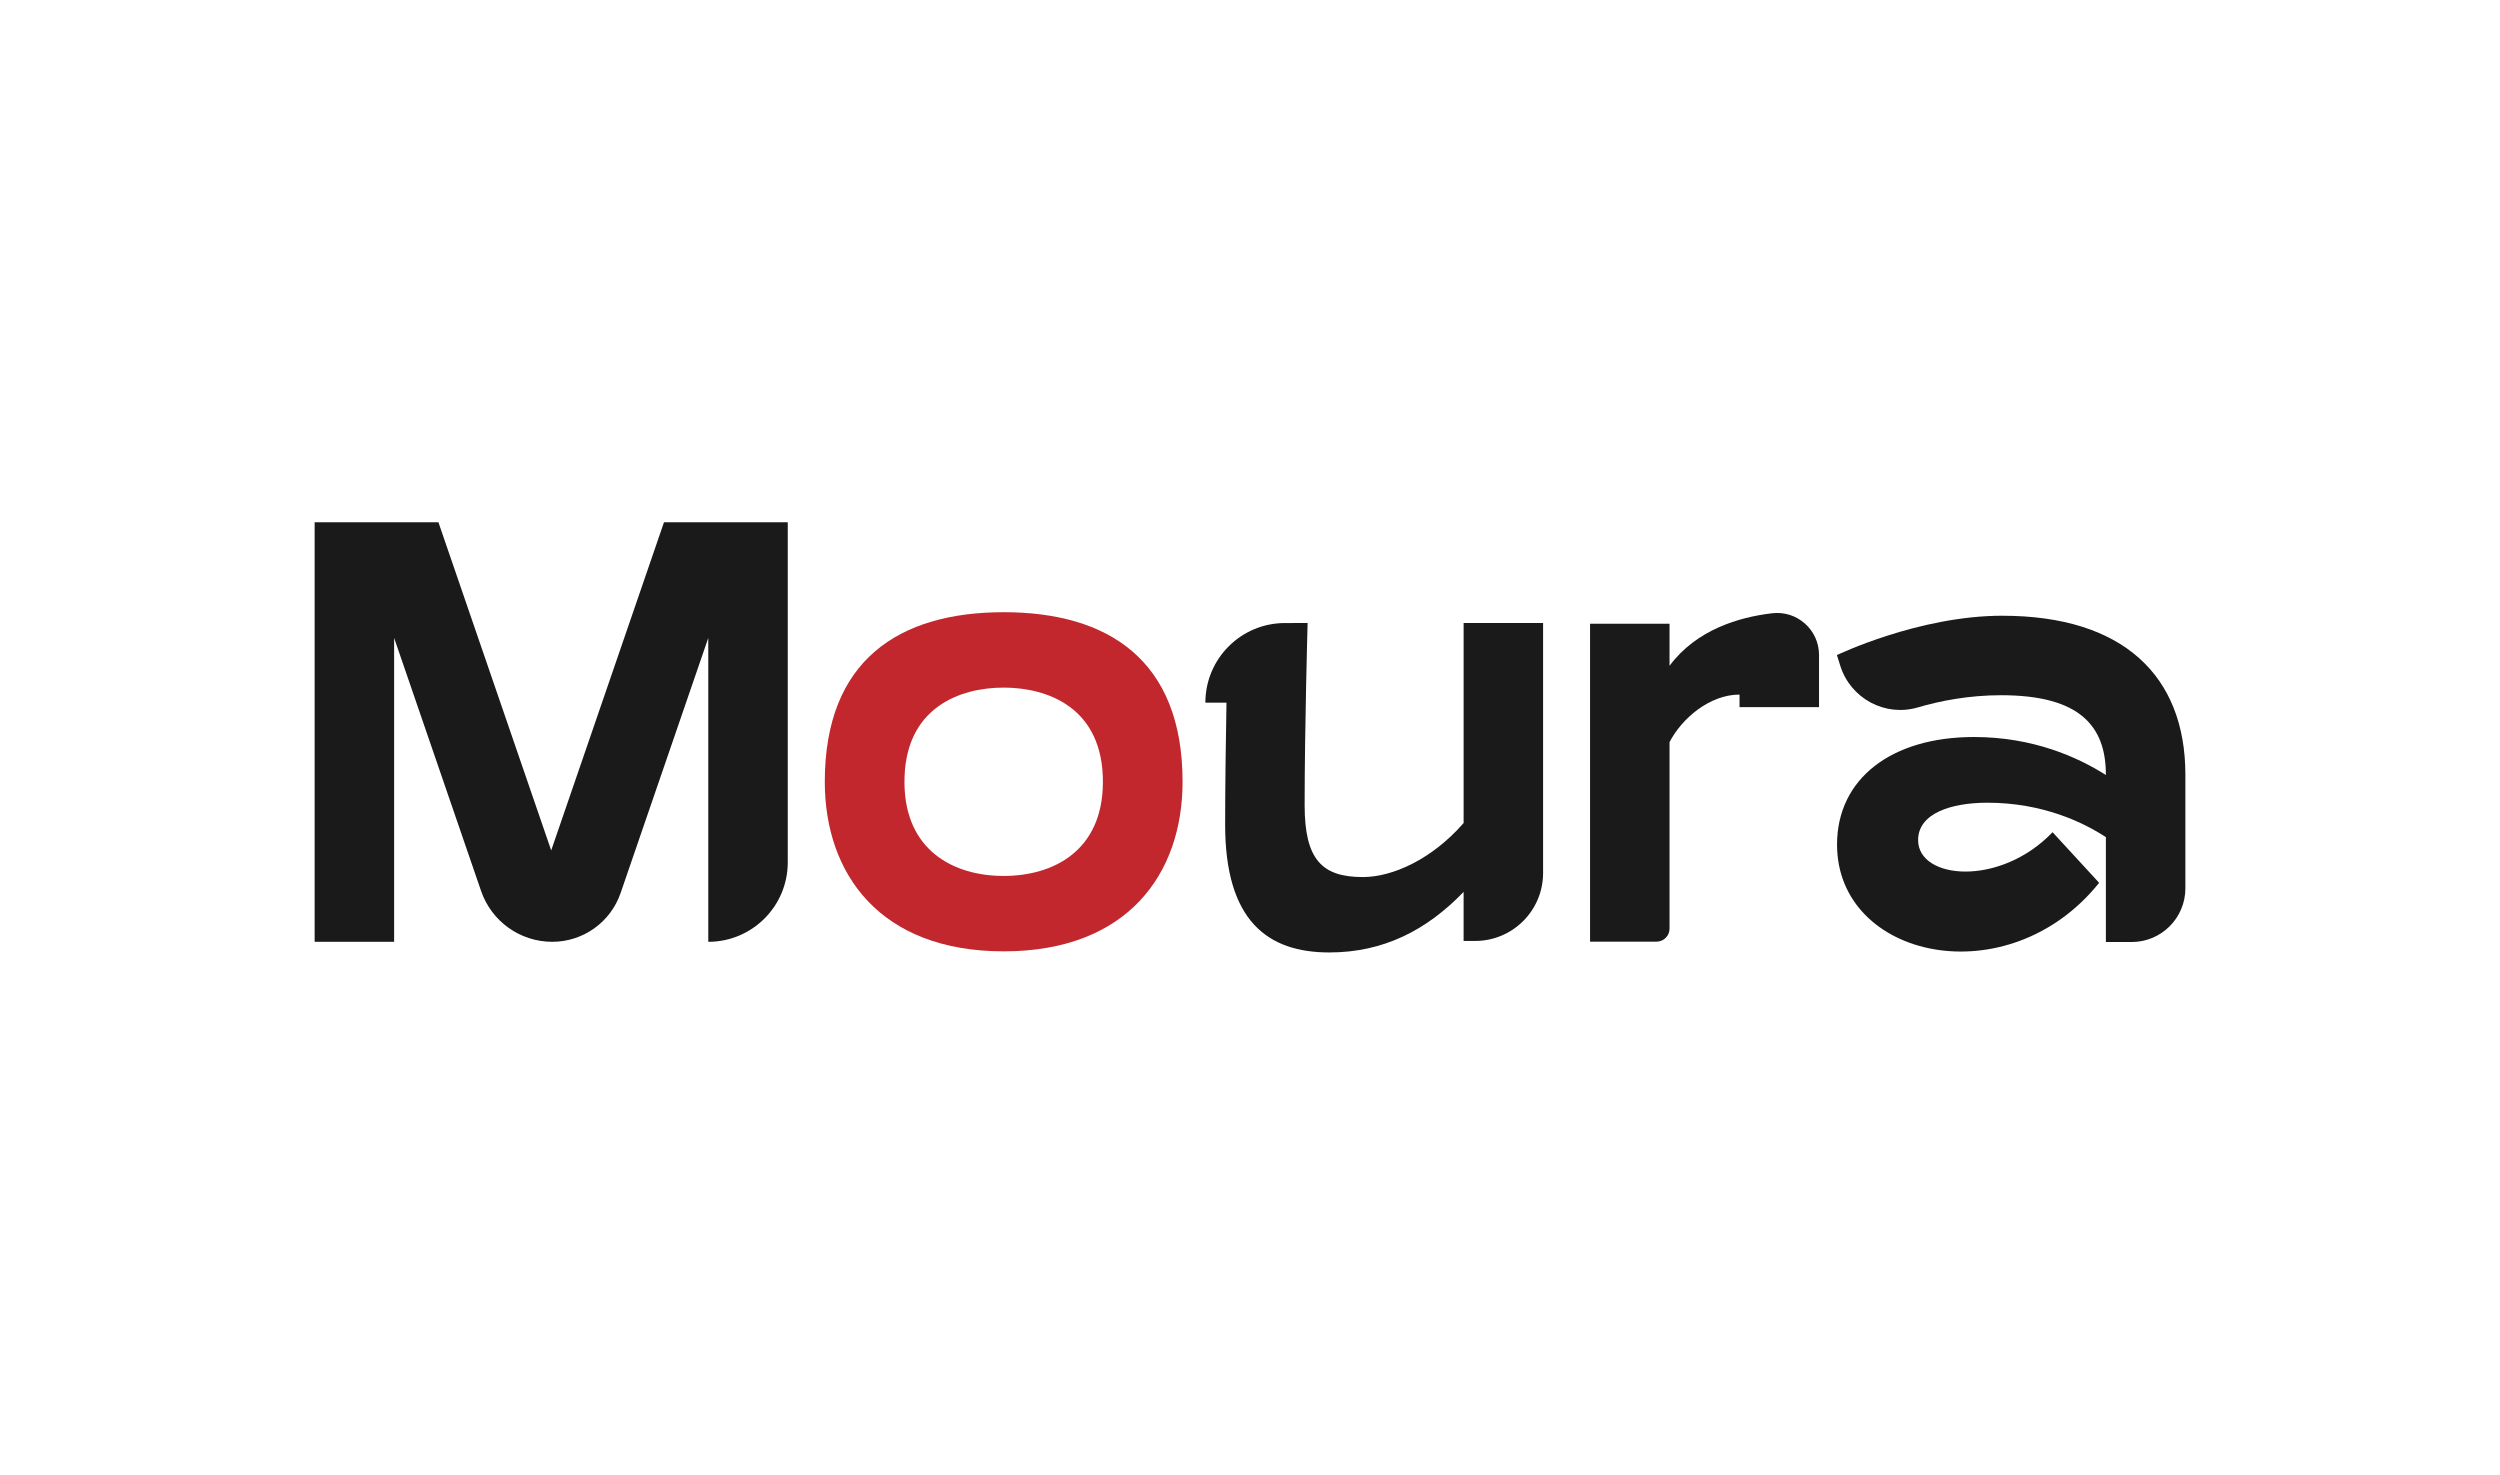
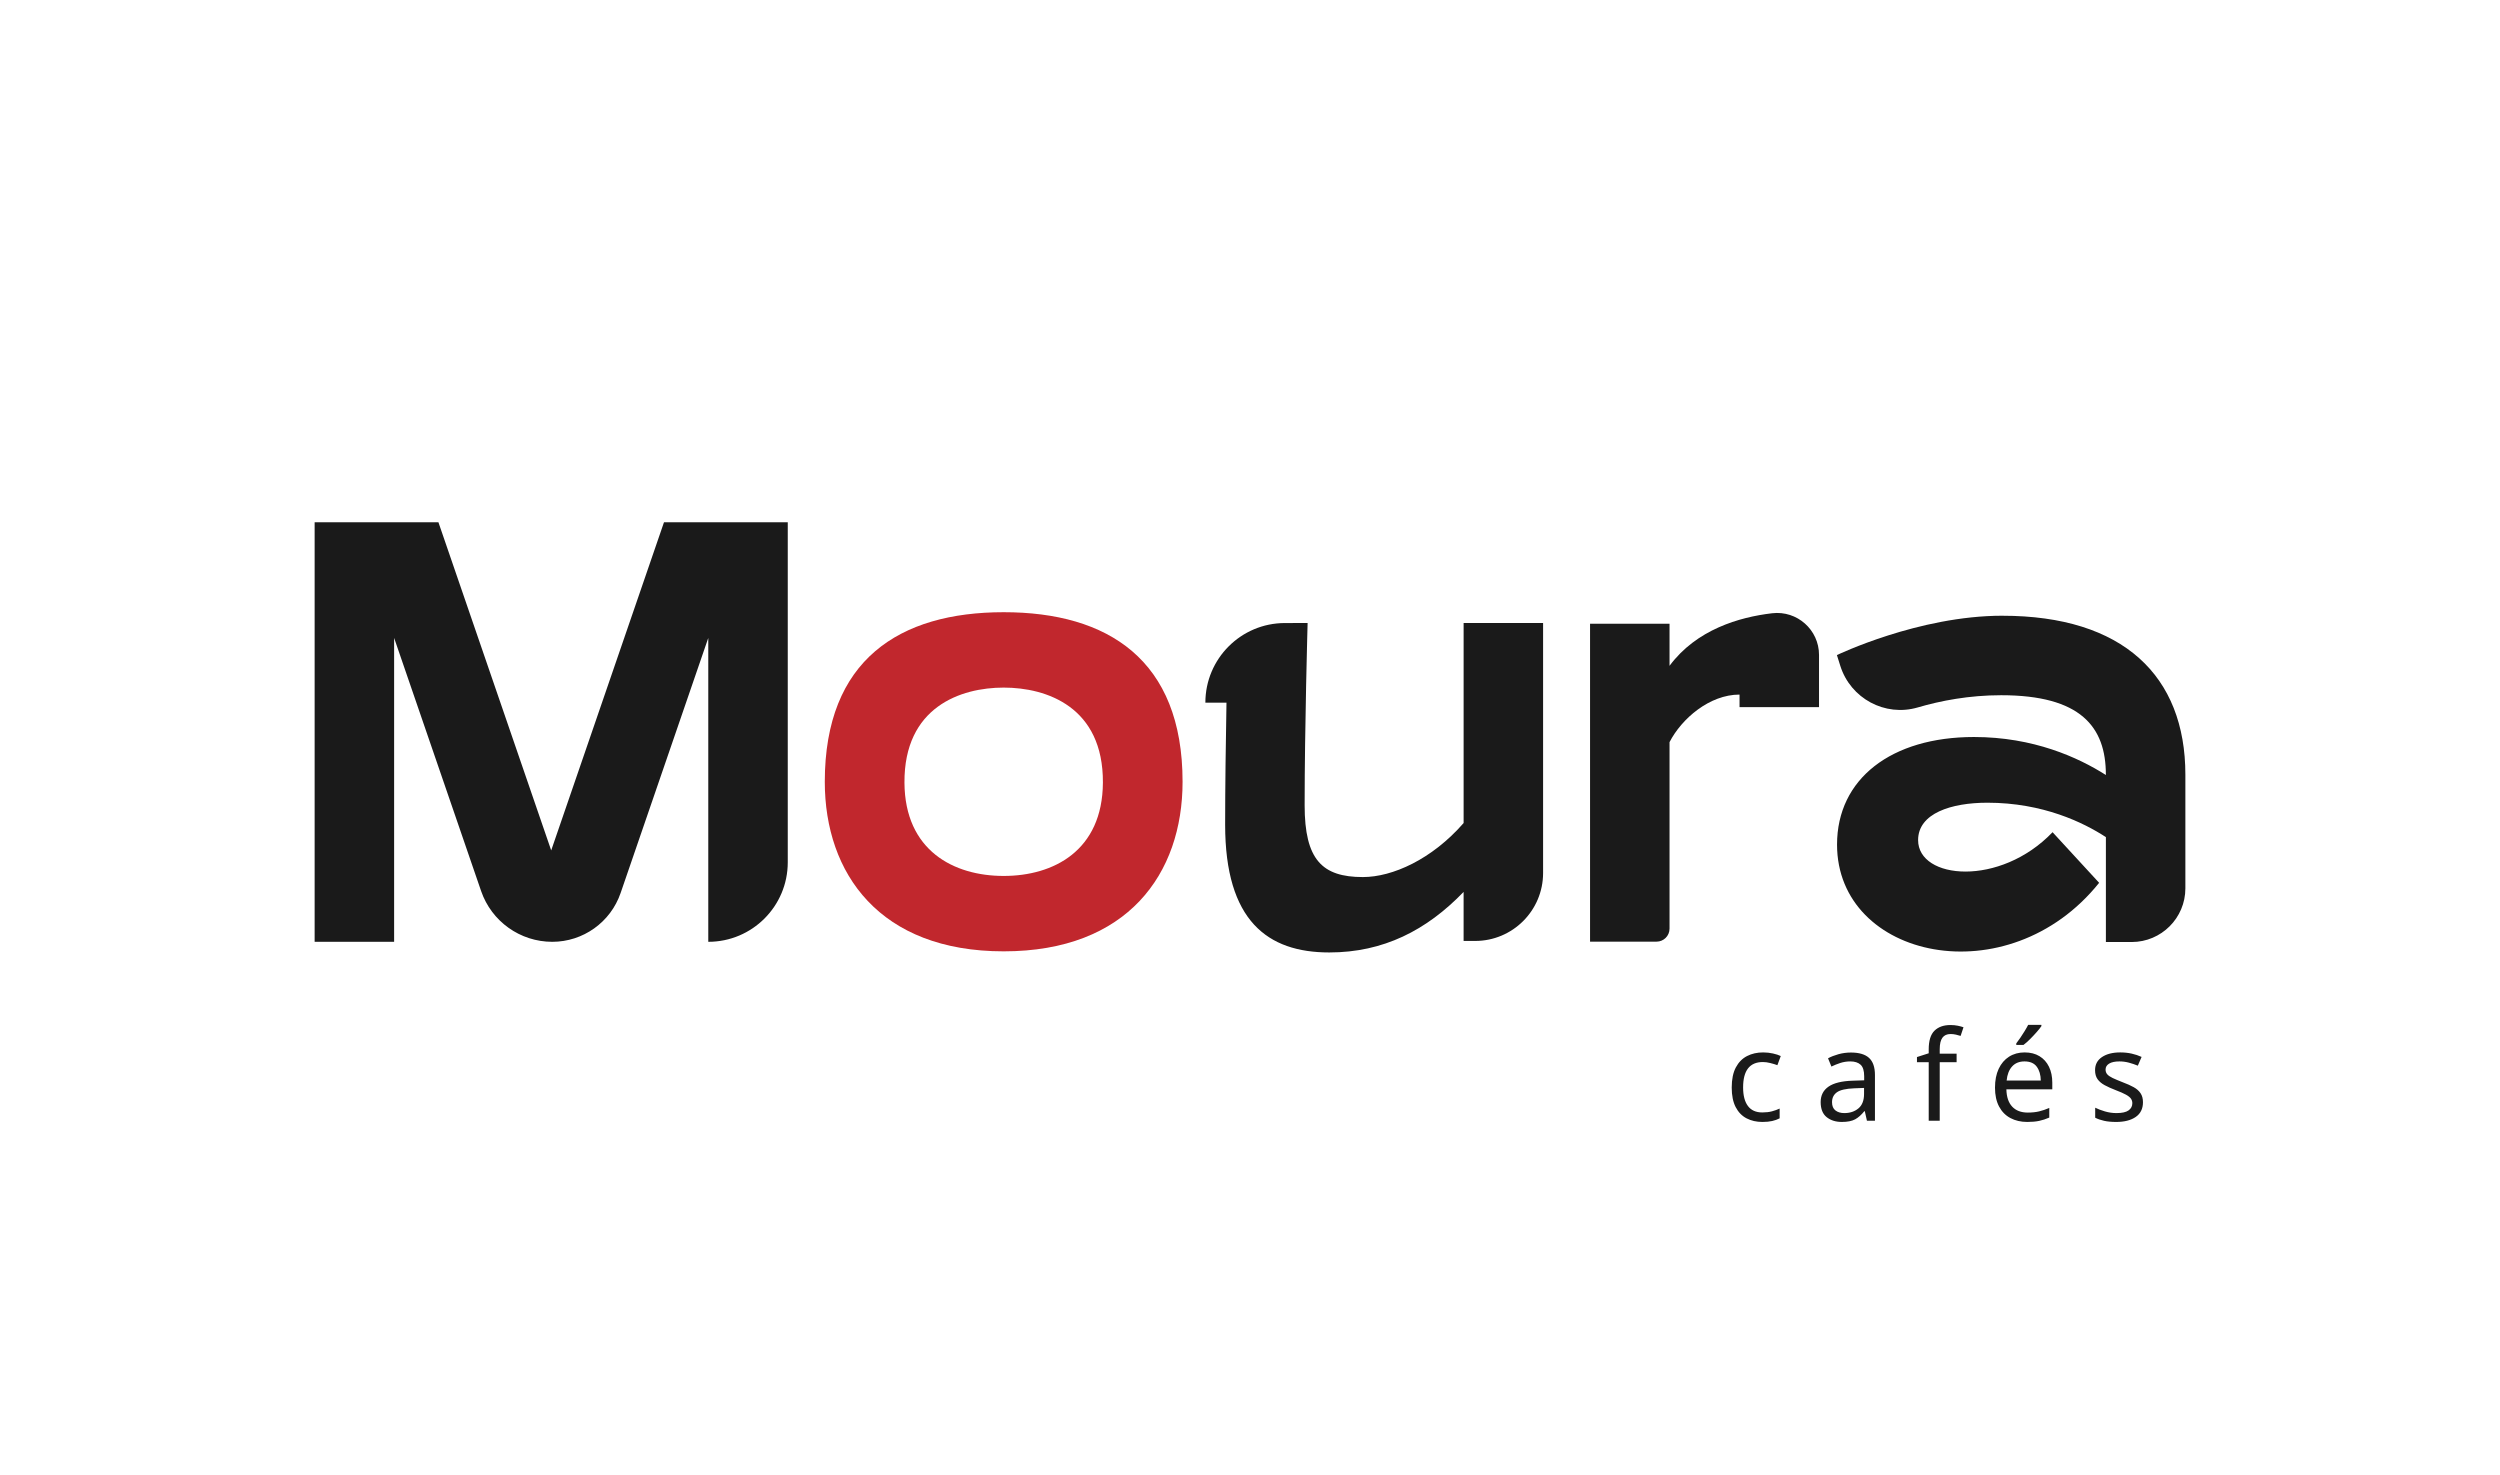
<svg xmlns="http://www.w3.org/2000/svg" id="Camada_2" data-name="Camada 2" viewBox="0 0 2075.25 1224.19">
  <defs>
    <style>
      .cls-1 {
        fill: #c1272d;
      }

      .cls-1, .cls-2 {
        stroke-width: 0px;
      }

-       .cls-2 {
+       .cls-2, .cls-3 {
        fill: #1a1a1a;
+       }
+ 
+       .cls-3 {
+         font-family: Poppins-Regular, Poppins;
+         font-size: 103.82px;
+         letter-spacing: .24em;
      }
    </style>
  </defs>
-   <path class="cls-2" d="m653.92,433.56v282.26c0,36.44-29.54,65.98-65.98,65.98h0v-252.25l-72.78,211.76c-8.33,24.23-31.12,40.49-56.73,40.49h0c-26.67,0-50.39-16.93-59.06-42.15l-72.21-210.1v252.25h-65.98v-348.24h102.76l93.61,272.37,93.62-272.37h102.76Z" />
-   <path class="cls-1" d="m981.65,648.95c0,76.26-45.6,140.76-148.49,140.76s-148.5-64.51-148.5-140.76c0-101.37,62.09-140.76,148.5-140.76s148.49,39.39,148.49,140.76Zm-66.13.74c.37-62.84-46.65-78.92-82.36-78.92s-82.74,16.08-82.37,78.92c.33,56.47,40.99,77.43,82.37,77.43s82.04-20.96,82.36-77.43Z" />
-   <path class="cls-2" d="m1280.92,517.15v207.53c0,31.15-25.25,56.4-56.4,56.4h-9.58v-40.7c-30.74,31.88-66.58,50.25-111.54,50.25-51.21,0-86.41-26.31-86.41-106.03,0-31.06.53-69.3,1.11-101.34h-17.52s0,0,0,0c0-36.46,29.53-66.02,65.98-66.07l18.89-.03s-2.47,87.38-2.47,151.34c0,45.14,14.53,59.55,48.32,59.55,24.58,0,57.35-14.68,83.65-44.85v-166.04s65.98,0,65.98,0Z" />
-   <path class="cls-2" d="m1385.88,552.7c22.32-30.09,57.85-40.42,85.18-43.64,20.71-2.44,38.91,13.74,38.91,34.59v43.35h-65.98v-10.43c-24.91,0-48.08,19.99-58.11,39.47v154.82c0,5.97-4.84,10.81-10.81,10.81h-55.17v-263.93h65.98v34.97Z" />
-   <path class="cls-2" d="m1662.22,511.13c100.01,0,151.86,49.74,151.86,131.96v94.31c0,24.62-19.96,44.57-44.57,44.57h-21.41v-87.08c-18.49-12.06-52.2-28.56-98.34-28.56-29.97,0-57.54,8.77-57.54,31.04,0,32.72,67.89,39.13,111.62-6.56l38.65,42.02c-75.58,94.26-217.56,63.37-217.56-31.72,0-54.68,45.1-89.32,113.7-89.32,49.25,0,86.45,16.9,109.45,31.54v-.25c0-39.8-20.95-65.98-86.93-65.98-26.56,0-50.24,4.58-69.21,10.14-27.22,7.98-55.8-7.47-64.31-34.53l-2.81-8.92s67.72-32.68,137.38-32.68h0Z" />
+   <g>
+     <path class="cls-2" d="m653.92,433.56v282.26c0,36.44-29.54,65.98-65.98,65.98h0v-252.25l-72.78,211.76c-8.33,24.23-31.12,40.49-56.73,40.49h0c-26.67,0-50.39-16.93-59.06-42.15l-72.21-210.1v252.25h-65.98v-348.24h102.76l93.61,272.37,93.62-272.37h102.76Z" />
+     <path class="cls-1" d="m981.65,648.95c0,76.26-45.6,140.76-148.49,140.76s-148.5-64.51-148.5-140.76c0-101.37,62.09-140.76,148.5-140.76s148.49,39.39,148.49,140.76Zm-66.13.74c.37-62.84-46.65-78.92-82.36-78.92s-82.74,16.08-82.37,78.92c.33,56.47,40.99,77.43,82.37,77.43s82.04-20.96,82.36-77.43Z" />
+     <path class="cls-2" d="m1280.92,517.15v207.53c0,31.15-25.25,56.4-56.4,56.4h-9.58v-40.7c-30.74,31.88-66.58,50.25-111.54,50.25-51.21,0-86.41-26.31-86.41-106.03,0-31.06.53-69.3,1.11-101.34h-17.52s0,0,0,0c0-36.46,29.53-66.02,65.98-66.07l18.89-.03s-2.47,87.38-2.47,151.34c0,45.14,14.53,59.55,48.32,59.55,24.58,0,57.35-14.68,83.65-44.85v-166.04s65.98,0,65.98,0Z" />
+     <path class="cls-2" d="m1385.88,552.7c22.32-30.09,57.85-40.42,85.18-43.64,20.71-2.44,38.91,13.74,38.91,34.59v43.35h-65.98v-10.43c-24.91,0-48.08,19.99-58.11,39.47v154.82c0,5.97-4.84,10.81-10.81,10.81h-55.17v-263.93h65.98v34.97Z" />
+     <path class="cls-2" d="m1662.22,511.13c100.01,0,151.86,49.74,151.86,131.96v94.31c0,24.62-19.96,44.57-44.57,44.57h-21.41v-87.08c-18.49-12.06-52.2-28.56-98.34-28.56-29.97,0-57.54,8.77-57.54,31.04,0,32.72,67.89,39.13,111.62-6.56l38.65,42.02c-75.58,94.26-217.56,63.37-217.56-31.72,0-54.68,45.1-89.32,113.7-89.32,49.25,0,86.45,16.9,109.45,31.54v-.25c0-39.8-20.95-65.98-86.93-65.98-26.56,0-50.24,4.58-69.21,10.14-27.22,7.98-55.8-7.47-64.31-34.53l-2.81-8.92s67.72-32.68,137.38-32.68h0Z" />
+   </g>
+   <text class="cls-3" transform="translate(1431.8 930.3)">
+     <tspan x="0" y="0">cafés</tspan>
+   </text>
</svg>
